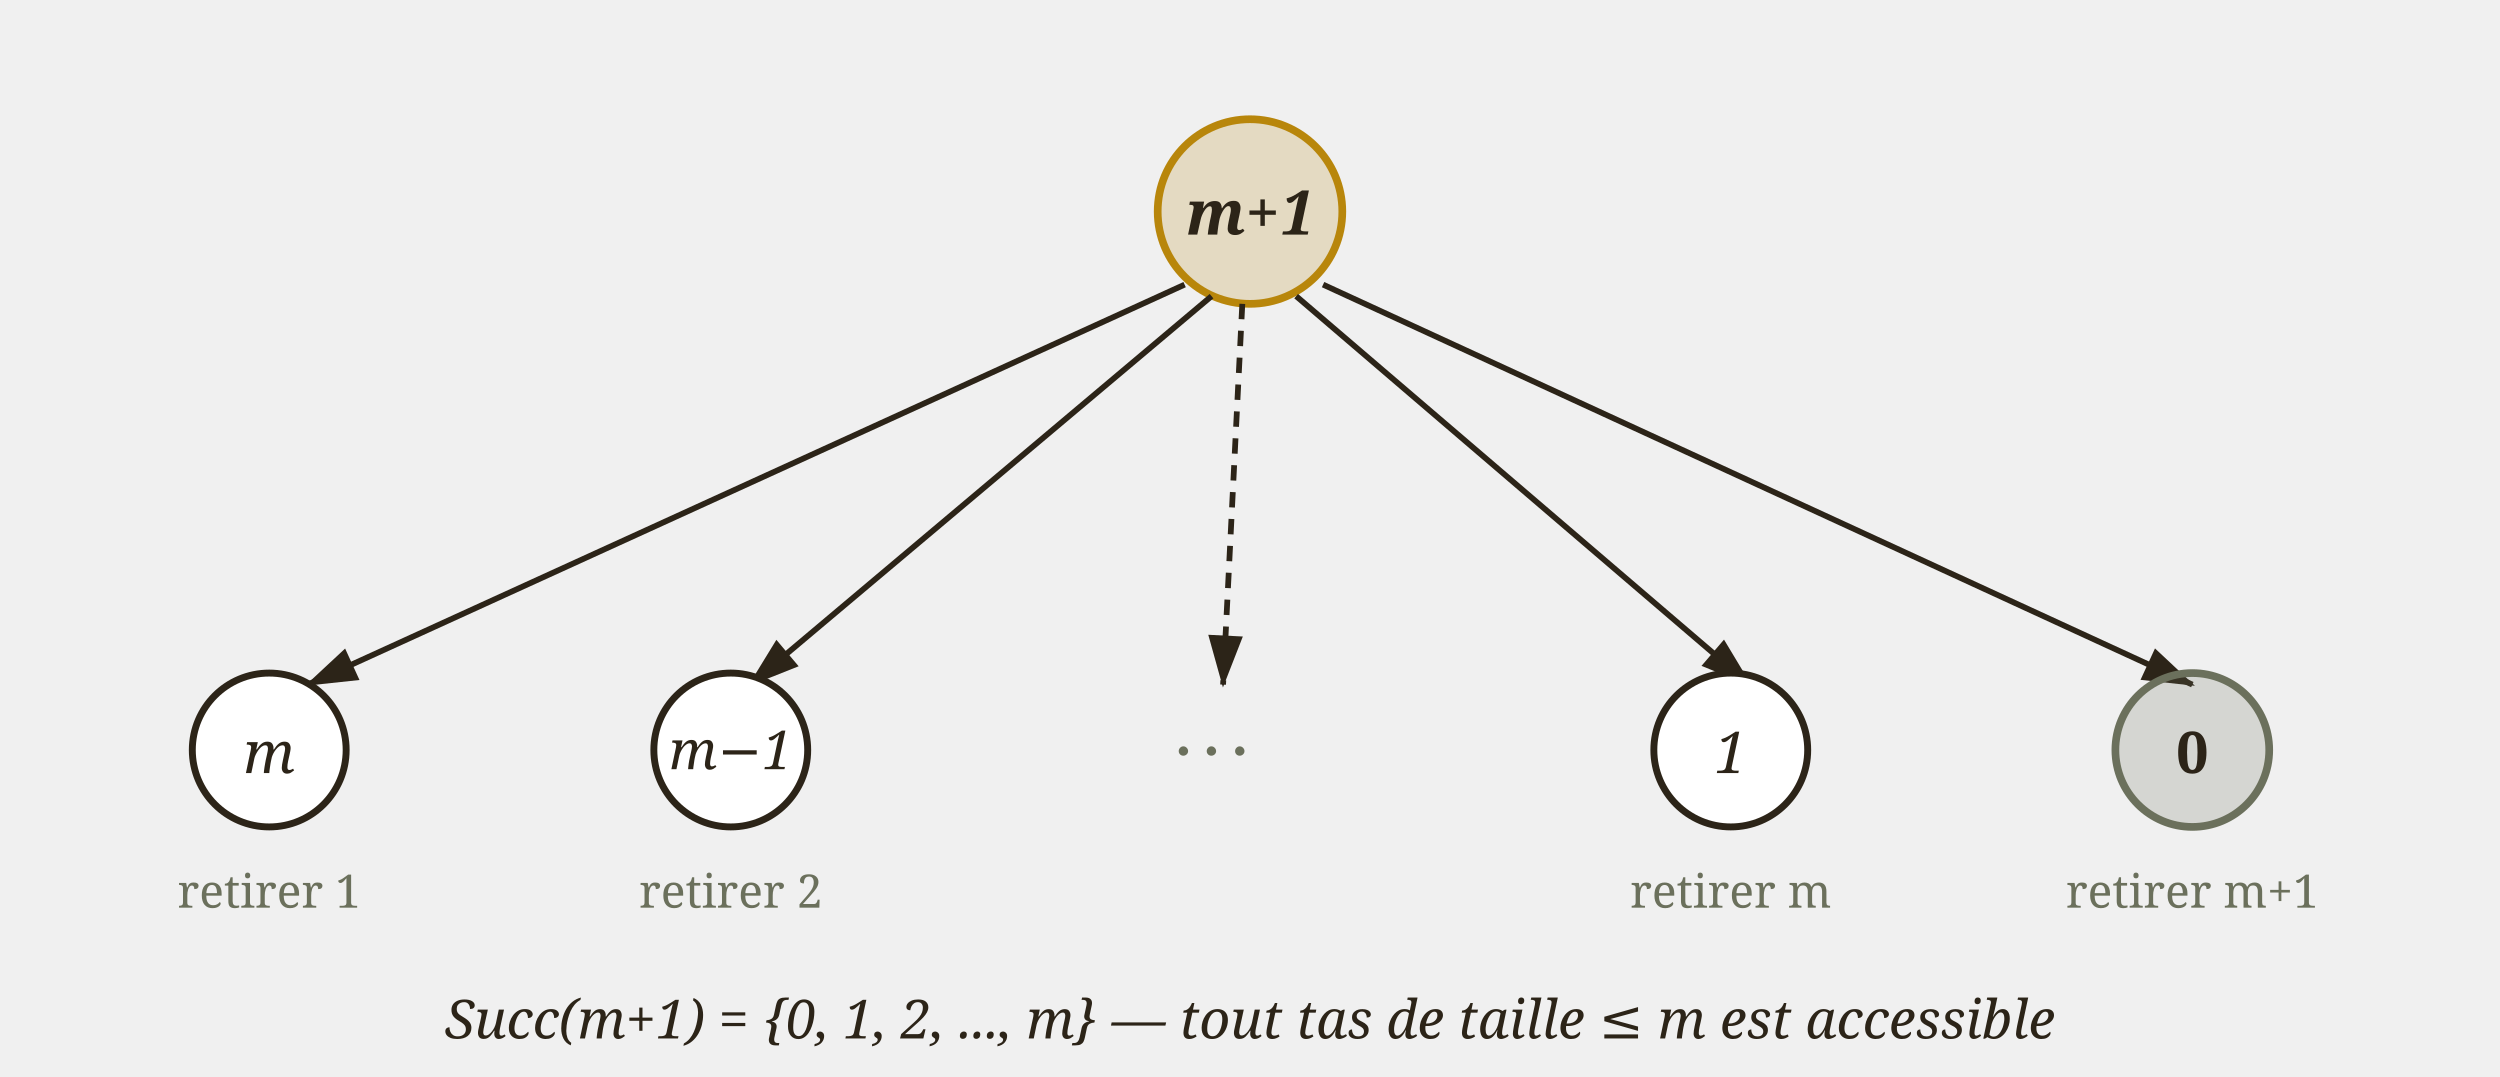
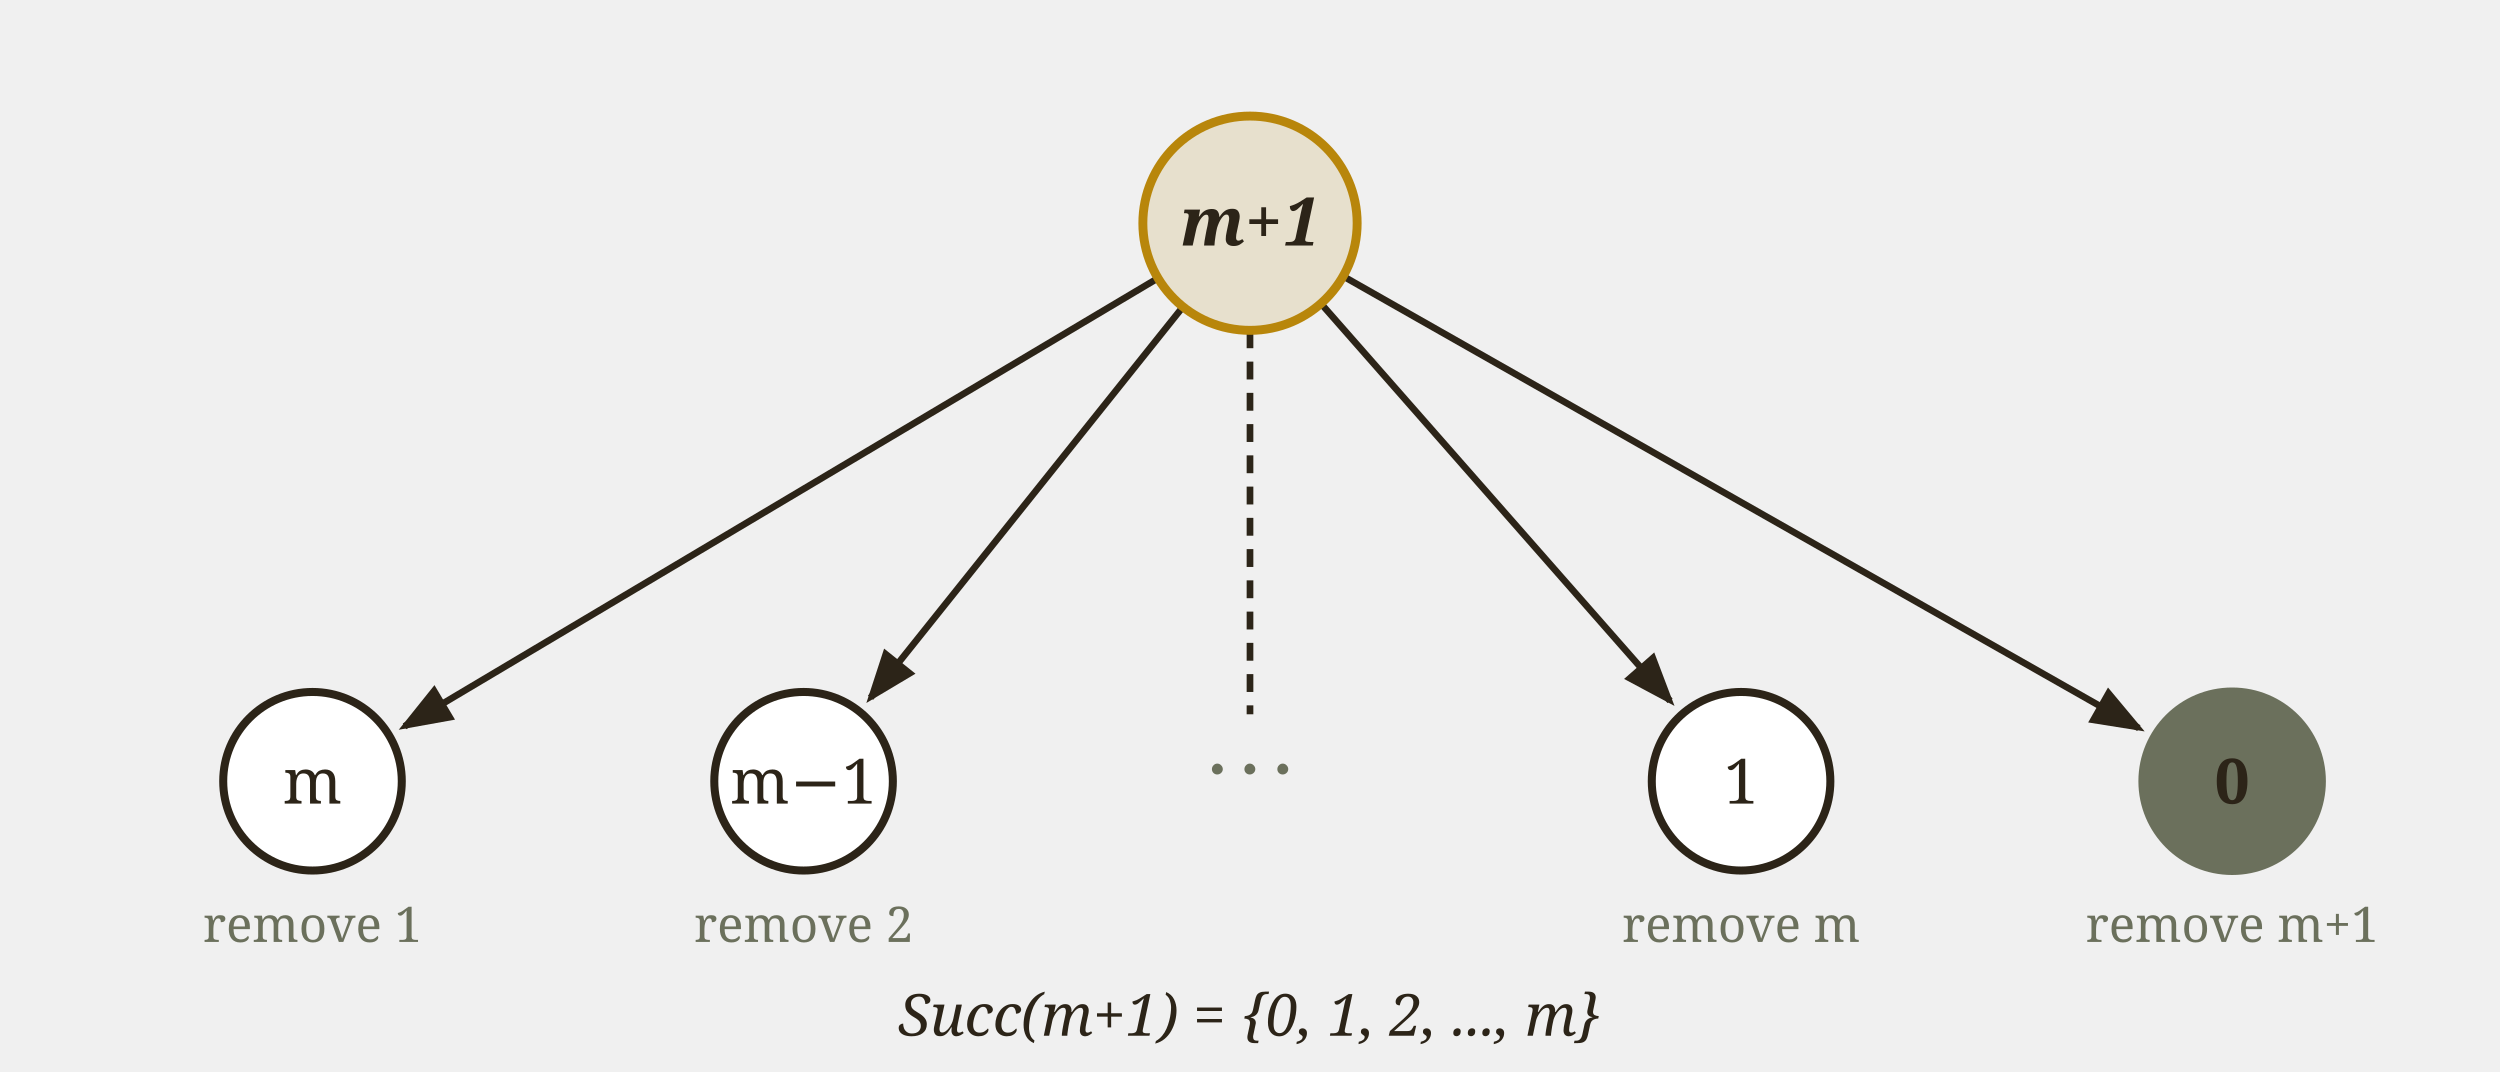
- <svg xmlns="http://www.w3.org/2000/svg" width="650" height="280" viewBox="0 0 650 280">
+ <svg xmlns="http://www.w3.org/2000/svg" width="560" height="240" viewBox="0 0 560 240">
  <defs>
-     <marker id="arrow-t" markerWidth="9" markerHeight="6" refX="8.5" refY="3" orient="auto" markerUnits="strokeWidth">
-       <polygon points="0 0, 9 3, 0 6" fill="#2C2418" />
+     <marker id="t" markerWidth="8" markerHeight="6" refX="7" refY="3" orient="auto">
+       <polygon points="0 0, 8 3, 0 6" fill="#2C2418" />
+     </marker>
+     <marker id="t-accent" markerWidth="8" markerHeight="6" refX="7" refY="3" orient="auto">
+       <polygon points="0 0, 8 3, 0 6" fill="#B8860B" />
+     </marker>
+     <marker id="t-green" markerWidth="8" markerHeight="6" refX="7" refY="3" orient="auto">
+       <polygon points="0 0, 8 3, 0 6" fill="#6B705C" />
+     </marker>
+     <marker id="t-red" markerWidth="8" markerHeight="6" refX="7" refY="3" orient="auto">
+       <polygon points="0 0, 8 3, 0 6" fill="#A0522D" />
    </marker>
  </defs>
-   <circle cx="325" cy="55" r="24" fill="#B8860B" fill-opacity="0.2" stroke="#B8860B" stroke-width="2" />
-   <text x="325" y="61" text-anchor="middle" font-family="Georgia, serif" font-size="16" fill="#2C2418" font-weight="bold" font-style="italic">m+1</text>
-   <line x1="308" y1="74" x2="80" y2="178" stroke="#2C2418" stroke-width="1.5" marker-end="url(#arrow-t)" />
-   <line x1="315" y1="77" x2="195" y2="178" stroke="#2C2418" stroke-width="1.5" marker-end="url(#arrow-t)" />
-   <line x1="323" y1="79" x2="318" y2="178" stroke="#2C2418" stroke-width="1.5" marker-end="url(#arrow-t)" stroke-dasharray="4,3" />
-   <line x1="337" y1="77" x2="455" y2="178" stroke="#2C2418" stroke-width="1.5" marker-end="url(#arrow-t)" />
-   <line x1="344" y1="74" x2="570" y2="178" stroke="#2C2418" stroke-width="1.5" marker-end="url(#arrow-t)" />
-   <circle cx="70" cy="195" r="20" fill="white" stroke="#2C2418" stroke-width="1.8" />
-   <text x="70" y="201" text-anchor="middle" font-family="Georgia, serif" font-size="15" fill="#2C2418" font-style="italic">m</text>
-   <text x="70" y="236" text-anchor="middle" font-family="Georgia, serif" font-size="12" fill="#6B705C">retirer 1</text>
-   <circle cx="190" cy="195" r="20" fill="white" stroke="#2C2418" stroke-width="1.8" />
-   <text x="190" y="200" text-anchor="middle" font-family="Georgia, serif" font-size="14" fill="#2C2418" font-style="italic">m−1</text>
-   <text x="190" y="236" text-anchor="middle" font-family="Georgia, serif" font-size="12" fill="#6B705C">retirer 2</text>
-   <text x="315" y="201" text-anchor="middle" font-family="Georgia, serif" font-size="22" fill="#6B705C">⋯</text>
-   <circle cx="450" cy="195" r="20" fill="white" stroke="#2C2418" stroke-width="1.8" />
-   <text x="450" y="201" text-anchor="middle" font-family="Georgia, serif" font-size="15" fill="#2C2418" font-style="italic">1</text>
-   <text x="450" y="236" text-anchor="middle" font-family="Georgia, serif" font-size="12" fill="#6B705C">retirer m</text>
-   <circle cx="570" cy="195" r="20" fill="#6B705C" fill-opacity="0.2" stroke="#6B705C" stroke-width="2" />
-   <text x="570" y="201" text-anchor="middle" font-family="Georgia, serif" font-size="15" fill="#2C2418" font-weight="bold">0</text>
-   <text x="570" y="236" text-anchor="middle" font-family="Georgia, serif" font-size="12" fill="#6B705C">retirer m+1</text>
-   <text x="325" y="270" text-anchor="middle" font-family="Georgia, serif" font-size="14" fill="#2C2418" font-style="italic">
-     Succ(m+1) = {0, 1, 2, ..., m}  —  tout tas de taille ≤ m est accessible
-   </text>
+   <line x1="259.4" y1="62.3" x2="90.6" y2="162.7" stroke="#2C2418" stroke-width="1.5" marker-end="url(#t)" />
+   <line x1="265.0" y1="68.7" x2="195.0" y2="156.3" stroke="#2C2418" stroke-width="1.5" marker-end="url(#t)" />
+   <line x1="295.9" y1="68.0" x2="374.1" y2="157.0" stroke="#2C2418" stroke-width="1.5" marker-end="url(#t)" />
+   <line x1="300.9" y1="61.9" x2="479.1" y2="163.1" stroke="#2C2418" stroke-width="1.5" marker-end="url(#t)" />
+   <line x1="280" y1="74" x2="280" y2="160" stroke="#2C2418" stroke-width="1.5" stroke-dasharray="4,3" />
+   <text x="280" y="178" text-anchor="middle" font-family="Georgia, serif" font-size="22" fill="#6B705C">⋯</text>
+   <circle cx="280" cy="50" r="24" fill="#B8860B" fill-opacity="0.15" stroke="#B8860B" stroke-width="2" />
+   <text x="280" y="55" text-anchor="middle" font-family="Georgia, serif" font-size="15" fill="#2C2418" font-weight="bold" font-style="italic">m+1</text>
+   <circle cx="70" cy="175" r="20" fill="white" stroke="#2C2418" stroke-width="1.8" />
+   <text x="70" y="180" text-anchor="middle" font-family="Georgia, serif" font-size="14" fill="#2C2418">m</text>
+   <text x="70" y="211" text-anchor="middle" font-family="Georgia, serif" font-size="11" fill="#6B705C">remove 1</text>
+   <circle cx="180" cy="175" r="20" fill="white" stroke="#2C2418" stroke-width="1.8" />
+   <text x="180" y="180" text-anchor="middle" font-family="Georgia, serif" font-size="14" fill="#2C2418">m−1</text>
+   <text x="180" y="211" text-anchor="middle" font-family="Georgia, serif" font-size="11" fill="#6B705C">remove 2</text>
+   <circle cx="390" cy="175" r="20" fill="white" stroke="#2C2418" stroke-width="1.8" />
+   <text x="390" y="180" text-anchor="middle" font-family="Georgia, serif" font-size="14" fill="#2C2418">1</text>
+   <text x="390" y="211" text-anchor="middle" font-family="Georgia, serif" font-size="11" fill="#6B705C">remove m</text>
+   <circle cx="500" cy="175" r="20" fill="#6B705C" stroke="#6B705C" stroke-width="2" />
+   <text x="500" y="180" text-anchor="middle" font-family="Georgia, serif" font-size="14" fill="#2C2418" font-weight="bold">0</text>
+   <text x="500" y="211" text-anchor="middle" font-family="Georgia, serif" font-size="11" fill="#6B705C">remove m+1</text>
+   <text x="280" y="232" text-anchor="middle" font-family="Georgia, serif" font-size="13" fill="#2C2418" font-style="italic">Succ(m+1) = {0, 1, 2, ..., m}</text>
</svg>
